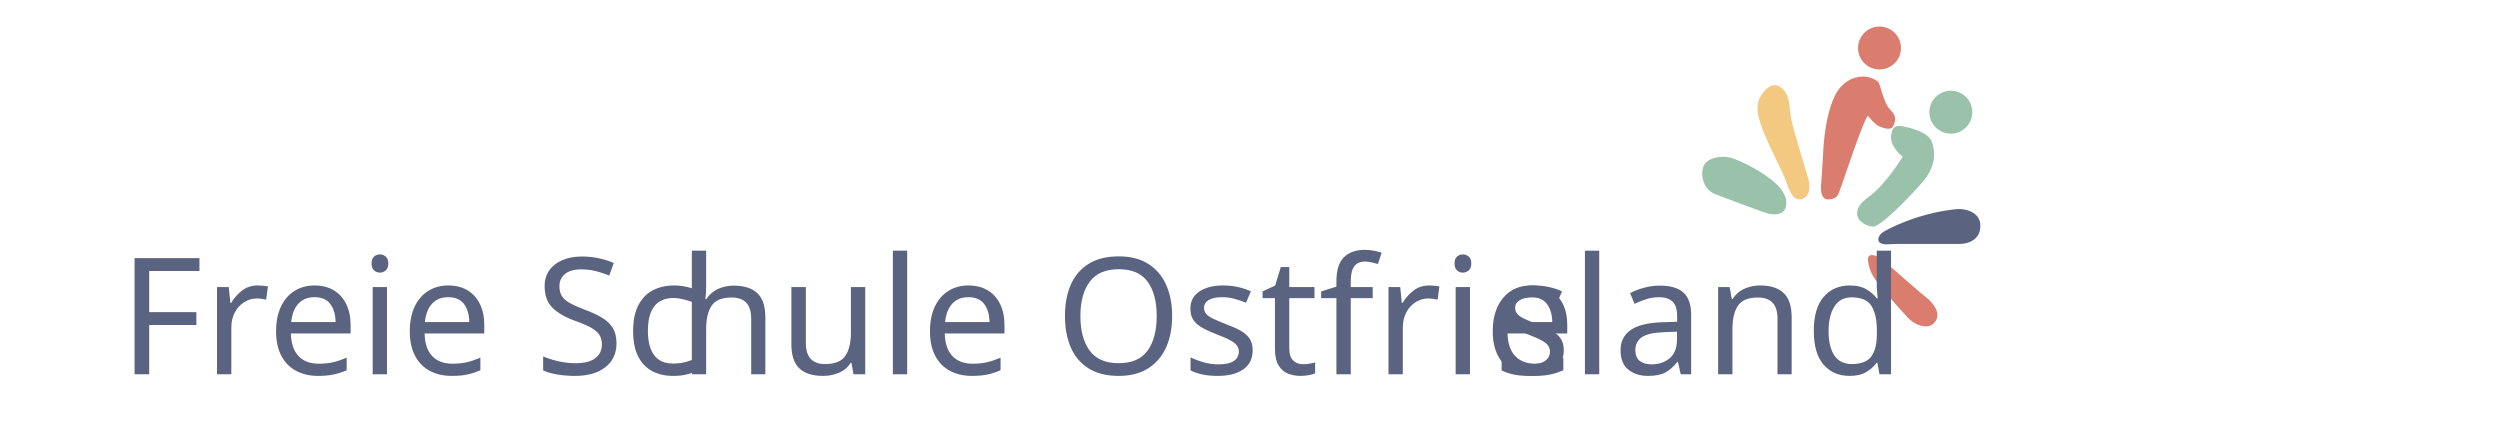
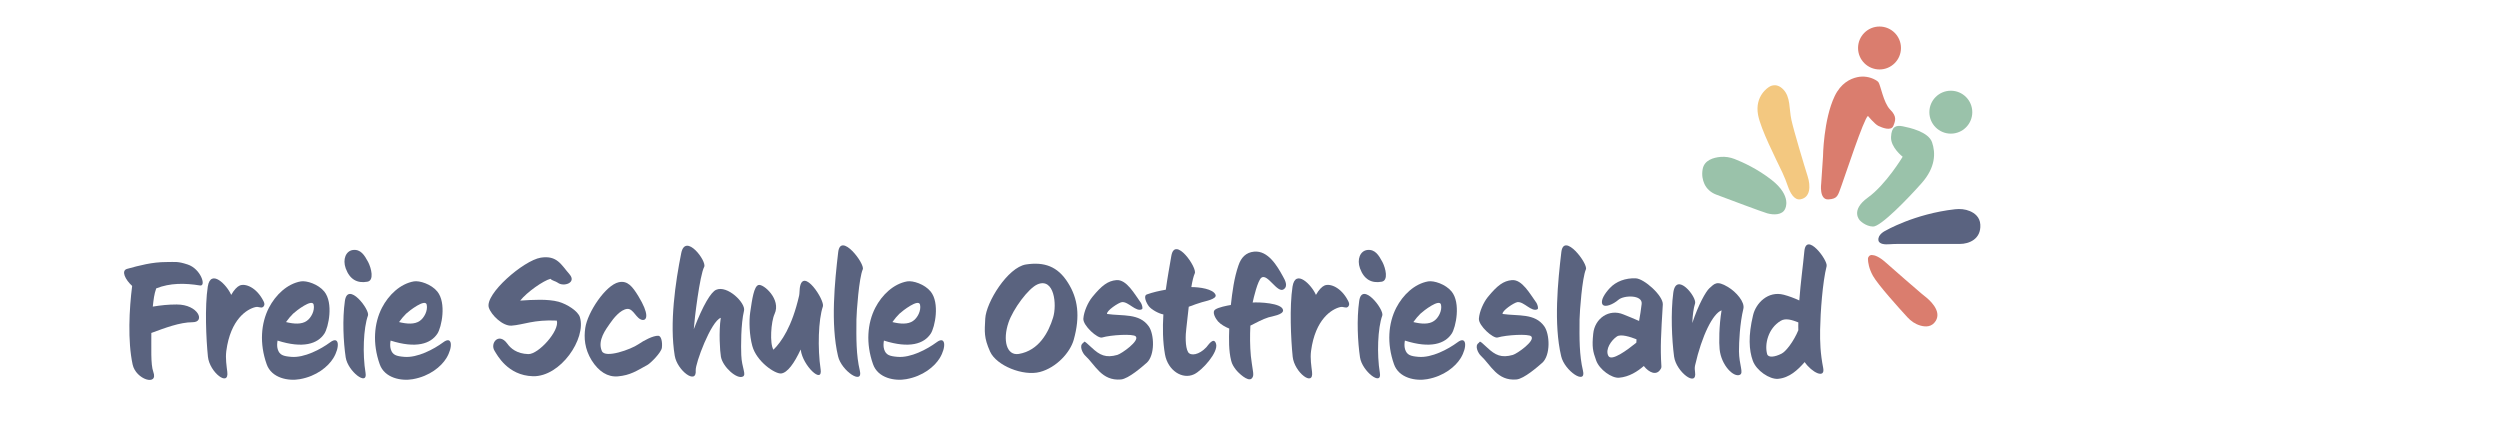
<svg xmlns="http://www.w3.org/2000/svg" id="Ebene_1" version="1.1" viewBox="0 0 1252.2 216.8">
  <defs>
    <style>
      .st0 {
        fill: #5a6380;
      }

      .st1 {
        fill: #f3c880;
      }

      .st2 {
-         fill: #5a637f;
-         font-family: CCSignLanguage-Regular, CCSignLanguage;
+         fill: #da7d6e;
      }

      .st3 {
-         fill: #da7d6e;
+         fill: #5a637f;
      }

      .st4 {
        fill: #9ac2aa;
      }
- 
-       .st5 {
-         font-size: 24.44px;
-       }
- 
-       .st6 {
-         font-size: 33.95px;
-       }
- 
-       .st7 {
-         font-size: 81.47px;
-       }
    </style>
  </defs>
  <g>
    <path class="st0" d="M979.28,104.81c2.5-.28,5.05-.06,7.37.92,2.48,1.04,5.02,3.02,5.25,6.74.45,7.45-5.87,9.71-10.16,9.71h-30.43c-1.68,0-3.37.03-5.04.16-1.89.15-5.08.08-5.4-1.97-.45-2.94,3.39-4.74,3.39-4.74,0,0,14.62-8.56,35.02-10.82Z" />
-     <path class="st3" d="M935.62,129.72c-.03-1.09.85-2.02,1.94-1.99,1.4.04,3.65.78,6.92,3.7,5.22,4.66,14.73,12.85,17.9,15.57.54.47,1.09.91,1.66,1.35,2.09,1.59,8.76,7.26,5.5,12.43-1.92,3.05-5.02,3.05-7.65,2.29s-4.74-2.24-6.52-4.18c-4.2-4.58-14.7-16.2-17.22-20.68-2.06-3.67-2.49-6.77-2.54-8.49Z" />
+     <path class="st2" d="M935.62,129.72c-.03-1.09.85-2.02,1.94-1.99,1.4.04,3.65.78,6.92,3.7,5.22,4.66,14.73,12.85,17.9,15.57.54.47,1.09.91,1.66,1.35,2.09,1.59,8.76,7.26,5.5,12.43-1.92,3.05-5.02,3.05-7.65,2.29s-4.74-2.24-6.52-4.18c-4.2-4.58-14.7-16.2-17.22-20.68-2.06-3.67-2.49-6.77-2.54-8.49Z" />
    <path class="st4" d="M894.14,104.57s3.61-6.32-6.77-14.45c-7.12-5.57-14.55-8.91-18.53-10.47-2.24-.87-4.64-1.27-7.03-1.06-3.53.31-8.16,1.59-8.98,6.11-.55,3,0,5.49.87,7.4,1.12,2.49,3.28,4.37,5.84,5.34,6.52,2.46,23.05,8.67,25.58,9.39,3.16.9,7.66.98,9.03-2.26Z" />
    <path class="st1" d="M886.01,43.61s-7.26,4.24-5.42,14c1.35,7.14,8.74,21.58,12.15,28.77,1.08,2.28,1.99,4.63,2.81,7.02,1.02,2.93,3.03,7.02,6.26,6.43,4.97-.9,5.19-6.55,3.61-11.51s-6.91-22.68-8.13-28.22-.36-11.51-4.13-15.35c-3.77-3.84-7.16-1.13-7.16-1.13Z" />
    <path class="st4" d="M931.61,110.44s-5.09-4.97,4-11.51c9.09-6.55,17.4-20.42,17.4-20.42,0,0-6.05-4.64-5.83-9.84s2.4-6.1,5.83-5.42,12.91,2.74,14.72,8.03,1.81,12.51-5.19,20.42-20.55,21.89-24.38,21.78c-3.84-.11-6.55-3.04-6.55-3.04Z" />
-     <path class="st3" d="M939.32,40c-2.74-1.52-5.97-2.01-9.03-1.35-3.61.78-8.26,3.1-11.32,9.47-5.64,11.74-5.87,30.38-5.87,30.38l-.9,13.42s-1.13,8.24,3.61,7.96,4.74-2.01,6.55-6.9,11.17-33.57,13.26-34.92c0,0,3.37,4.12,5.22,5s6.36,2.74,7.49,0,1.81-4.77-1.58-8.16-4.82-12.42-5.91-13.77c-.31-.39-.87-.77-1.51-1.13Z" />
+     <path class="st2" d="M939.32,40c-2.74-1.52-5.97-2.01-9.03-1.35-3.61.78-8.26,3.1-11.32,9.47-5.64,11.74-5.87,30.38-5.87,30.38l-.9,13.42s-1.13,8.24,3.61,7.96,4.74-2.01,6.55-6.9,11.17-33.57,13.26-34.92c0,0,3.37,4.12,5.22,5s6.36,2.74,7.49,0,1.81-4.77-1.58-8.16-4.82-12.42-5.91-13.77c-.31-.39-.87-.77-1.51-1.13Z" />
    <circle class="st4" cx="977.13" cy="56.19" r="10.75" />
-     <circle class="st3" cx="941.41" cy="24.04" r="10.75" />
+     <circle class="st2" cx="941.41" cy="24.04" r="10.75" />
  </g>
-   <text class="st2" transform="translate(59.5 187.47)">
-     <tspan class="st7" x="0" y="0">Freie Sc</tspan>
-     <tspan class="st6" x="272.19" y="-17.13"> </tspan>
-     <tspan class="st7" x="280.1" y="0">hule Ostfrie</tspan>
-     <tspan class="st5" x="682.71" y="-20.56"> </tspan>
-     <tspan class="st7" x="688.41" y="0">sland</tspan>
-   </text>
+   <g>
+     <path class="st3" d="M78.24,144.45c-1.06,3.01-1.3,5.54-1.71,9.12,4.07-.65,7.5-1.06,11.98-1.06,10.92,0,14.42,8.88,7.98,8.88s-14.01,2.93-20.69,5.38c.08,7.17-.41,15.64.98,19.47,2.69,7.33-8.72,3.91-10.35-3.67-2.53-11.73-1.71-27.86-.24-39.35-3.42-3.1-5.7-7.66-2.53-8.55,6.19-1.71,12.55-3.42,19.71-3.42,4.56,0,5.62-.41,10.59,1.22,6.6,2.12,9.53,11.08,6.19,10.51-7.5-1.22-14.99-1.3-21.91,1.47Z" />
+     <path class="st3" d="M131.76,153.74c-1.06.82-2.12-.33-3.83.08-4.15.98-12.46,5.95-14.58,22-.49,3.83.16,7.49.49,10.43.98,7.82-8.88.24-9.69-7.58-.9-8.63-1.63-25.17-.08-35.11,1.47-9.21,9.61-.82,11.73,4.15,1.47-2.61,3.01-4.15,4.32-4.72,2.77-1.14,8.31.9,11.81,7.74,1.06,1.96.16,2.69-.16,3.01Z" />
+     <path class="st3" d="M150.26,189.91c-5.78,1.06-14.26-.49-16.7-7.5-3.67-10.35-2.85-20.53,1.14-28.27,3.34-6.44,9.12-11.98,15.97-13.2,2.85-.49,8.72,1.38,11.73,5.05,4.73,5.78,2.12,18,.08,21.1-3.34,5.13-10.67,7.58-23.46,3.5-.24,1.38-.33,2.93.08,4.32.9,2.93,2.77,3.5,6.76,3.83,6.6.57,14.83-3.83,19.47-7.25,4.73-3.58,4.97,2.44,1.63,7.9-2.61,4.24-8.39,9.04-16.7,10.51ZM146.84,157.08c-1.22,1.22-2.44,2.61-3.58,4.24,3.99.98,7.82,1.22,10.35-.57,2.2-1.47,4.15-5.13,3.5-8.15-.73-3.18-8.8,3.1-10.26,4.48Z" />
+     <path class="st3" d="M183.09,186.73c1.22,7.01-8.88-.73-9.94-7.74-1.14-7.66-1.71-19.06-.41-28.19,1.39-10.18,12.63,4.32,11.57,7.25-2.28,6.19-2.77,19.47-1.22,28.68ZM183.99,141.11c-5.05.9-8.8-1.14-10.83-6.68-1.63-4.56.08-8.72,3.58-9.21,3.91-.49,5.78,2.53,7.66,6.03,1.63,3.18,3.1,9.29-.41,9.86Z" />
+     <path class="st3" d="M206.88,189.91c-5.78,1.06-14.26-.49-16.7-7.5-3.67-10.35-2.85-20.53,1.14-28.27,3.34-6.44,9.12-11.98,15.97-13.2,2.85-.49,8.72,1.38,11.73,5.05,4.73,5.78,2.12,18,.08,21.1-3.34,5.13-10.67,7.58-23.46,3.5-.24,1.38-.33,2.93.08,4.32.9,2.93,2.77,3.5,6.76,3.83,6.6.57,14.83-3.83,19.47-7.25,4.73-3.58,4.97,2.44,1.63,7.9-2.61,4.24-8.39,9.04-16.7,10.51ZM203.46,157.08c-1.22,1.22-2.44,2.61-3.58,4.24,3.99.98,7.82,1.22,10.35-.57,2.2-1.47,4.15-5.13,3.5-8.15-.73-3.18-8.8,3.1-10.26,4.48Z" />
+     <path class="st3" d="M266.92,188.44c-12.71-.33-18-10.83-19.15-12.63-2.53-3.83,2.04-9.53,6.27-3.75,1.71,2.44,4.81,5.13,10.59,5.3,5.05.16,15.8-11.73,14.26-16.78-11.57-.57-16.7,2.12-22.73,2.53-4.4.24-10.1-5.3-11.32-9.04-2.12-6.76,17.43-23.62,25.99-25.01,8.23-1.3,10.27,3.58,14.42,8.31,3.75,4.32-3.01,6.44-5.87,4.24-1.14-.81-2.77-.98-3.67-1.96-3.5.9-11.73,6.6-15.15,10.92,6.19-.41,13.77-.9,19.23.57,4.32,1.22,9.78,4.72,10.67,7.74,3.26,10.75-9.69,29.9-23.54,29.57Z" />
+     <path class="st3" d="M324.36,182.74c-5.62,3.1-8.64,5.21-14.91,5.78-5.05.41-9.53-2.36-13.12-8.06-3.5-5.7-3.91-11.24-3.18-16.21,1.14-7.82,10.18-21.43,16.78-22.89,4.48-.98,6.92,2.28,9.78,6.92,5.54,9.04,4.4,12.22,2.12,11.98-3.18-.41-4.48-5.78-7.66-5.54-3.42.33-6.92,4.73-8.8,7.5-1.71,2.53-6.27,8.23-3.91,13.61,1.63,3.83,14.58-.82,18.33-3.42,2.69-1.87,7.33-4.32,9.94-4.24,1.55.08,2.12,3.34,1.79,6.03-.33,2.44-5.7,7.74-7.17,8.55Z" />
+     <path class="st3" d="M371.29,177.85c.24,6.44,2.69,9.78.81,10.75-2.93,1.55-10.02-4.73-11-9.86-.49-2.69-1.14-12.55-.08-19.55-4.89,1.71-12.79,22.89-12.55,26.31.57,7.5-9.29.08-10.51-7.33-2.69-16.21.33-36.82,3.26-51.41,2.12-10.35,12.95,4.15,11.49,6.92-2.2,4.15-4.89,26.15-5.21,31.2,4.73-12.3,8.64-18.57,11.16-19.71,5.62-2.53,14.91,6.6,14.01,10.43-1.63,6.76-1.55,18.09-1.38,22.24Z" />
+     <path class="st3" d="M411.04,184.94c1.14,7.82-8.96-1.79-9.94-9.61l-.08-.24c-3.18,6.84-6.6,11.65-9.78,11.98-3.18.24-12.3-6.03-14.42-13.77-1.47-5.3-1.71-12.55-1.06-16.86.98-6.68,1.87-13.03,4.15-13.69,2.44-.73,11.49,7.17,8.06,14.5-1.79,3.83-2.53,14.83-.57,17.92,3.91-3.83,9.29-11.41,12.87-27.13.24-1.22.16-2.53.33-3.75,1.47-11,12.63,6.11,11.57,9.21-2.28,6.52-2.69,21.1-1.14,31.45Z" />
+     <path class="st3" d="M428.97,160.17c-.08,9.29-.16,17.68,1.71,25.5,1.79,7.41-9.21.16-10.92-7.25-3.83-16.13-1.63-37.64.08-52.14,1.22-10.26,13.52,5.87,12.3,8.64-1.87,4.24-3.1,21.02-3.18,25.25Z" />
+     <path class="st3" d="M453.98,189.91c-5.78,1.06-14.26-.49-16.7-7.5-3.67-10.35-2.85-20.53,1.14-28.27,3.34-6.44,9.12-11.98,15.97-13.2,2.85-.49,8.72,1.38,11.73,5.05,4.73,5.78,2.12,18,.08,21.1-3.34,5.13-10.67,7.58-23.46,3.5-.24,1.38-.33,2.93.08,4.32.9,2.93,2.77,3.5,6.76,3.83,6.6.57,14.83-3.83,19.47-7.25,4.73-3.58,4.97,2.44,1.63,7.9-2.61,4.24-8.39,9.04-16.7,10.51ZM450.56,157.08c-1.22,1.22-2.44,2.61-3.58,4.24,3.99.98,7.82,1.22,10.35-.57,2.2-1.47,4.15-5.13,3.5-8.15-.73-3.18-8.8,3.1-10.26,4.48Z" />
+     <path class="st3" d="M520.86,186.32c-8.39,2.2-21.75-3.18-24.93-10.18-3.18-7.09-2.77-9.94-2.44-16.54.41-8.15,11.24-25.66,20.37-27.13,9.04-1.38,15.89.81,21.1,9.21,4.89,7.74,6.19,16.62,2.85,28.51-1.79,6.35-8.64,13.93-16.94,16.13ZM519.72,142.41c-4.56,1.87-12.3,12.38-14.58,19.14-3.01,8.8-.98,16.78,5.21,15.72,10.02-1.71,14.83-10.75,17.11-18.17,2.04-6.6.57-20.12-7.74-16.7Z" />
+     <path class="st3" d="M574.31,181.76c-2.04,1.79-9.04,7.98-12.87,8.31-9.69.82-12.79-7.25-17.92-11.98-1.14-1.06-3.18-4.81-1.06-6.27.98-.65-.16-1.87,4.32,2.28,4.07,3.83,7.09,5.29,12.87,3.67,2.2-.65,11.32-7.09,9.21-9.29-1.3-1.38-12.46-.73-16.86.57-2.2.65-9.61-5.95-9.37-9.45.24-3.58,2.36-8.23,4.48-10.83,4.81-5.87,7.82-8.07,12.06-8.47,5.13-.41,9.04,6.92,12.3,11.41.33.49,1.22,2.77.49,3.18-2.93,1.55-6.68-3.83-9.94-3.58-1.71.16-8.07,4.48-7.5,5.95,7.82,1.14,16.13-.49,20.86,6.19,2.77,3.91,3.26,14.42-1.06,18.33Z" />
+     <path class="st3" d="M598.1,187.47c-5.87,2.77-13.12-1.87-14.58-9.94-1.14-6.44-1.22-13.28-.81-20.04-2.36-.41-6.03-2.44-7.33-4.16-1.22-1.63-2.85-5.21-.9-5.87,2.93-1.06,6.19-1.79,9.45-2.36.81-5.95,1.87-11.65,2.77-16.95,1.79-10.26,13.12,6.03,11.73,8.8-.57,1.22-1.22,3.75-1.71,6.84,3.99,0,11,.9,12.14,3.91.73,2.12-5.3,3.18-6.84,3.67-1.79.49-4.15,1.38-6.6,2.28-.57,4.81-.98,9.21-1.22,10.92-.41,3.01-.65,9.21.9,11.81,1.3,2.04,5.54,1.38,9.12-2.44.9-.98,3.75-5.54,4.89-1.71,1.22,4.24-7.01,13.36-11,15.23Z" />
+     <path class="st3" d="M631.83,139.07c-1.87,1.39-3.91,10.1-4.4,12.46,2.85-.24,14.83.16,15.23,3.83.24,2.28-5.62,3.1-7.25,3.58-3.18.98-6.11,2.69-9.12,4.16-.24,5.05-.24,10.18.24,15.23.24,2.53.73,5.05,1.06,7.58.16,1.22.41,2.61-.65,3.67-1.87,1.87-6.84-3.01-7.9-4.4s-1.96-2.77-2.36-4.48c-1.3-5.05-1.14-10.92-.98-16.13-1.87-.73-4.24-2.04-5.62-3.58-1.06-1.22-3.26-4.64-1.39-5.95,1.63-1.14,5.87-1.96,7.82-2.28.73-6.52,1.63-13.6,3.83-19.88,1.3-3.83,3.67-6.44,7.82-6.84,7.01-.65,11.57,7.17,14.42,12.38,1.06,1.87,2.77,4.97.33,6.52-3.18,2.04-7.98-8.07-11.08-5.87Z" />
+     <path class="st3" d="M675.09,153.74c-1.06.82-2.12-.33-3.83.08-4.15.98-12.46,5.95-14.58,22-.49,3.83.16,7.49.49,10.43.98,7.82-8.88.24-9.69-7.58-.9-8.63-1.63-25.17-.08-35.11,1.47-9.21,9.61-.82,11.73,4.15,1.47-2.61,3.01-4.15,4.32-4.72,2.77-1.14,8.31.9,11.81,7.74,1.06,1.96.16,2.69-.16,3.01Z" />
+     <path class="st3" d="M691.14,186.73c1.22,7.01-8.88-.73-9.94-7.74-1.14-7.66-1.71-19.06-.41-28.19,1.38-10.18,12.63,4.32,11.57,7.25-2.28,6.19-2.77,19.47-1.22,28.68ZM692.03,141.11c-5.05.9-8.8-1.14-10.83-6.68-1.63-4.56.08-8.72,3.58-9.21,3.91-.49,5.78,2.53,7.66,6.03,1.63,3.18,3.1,9.29-.41,9.86Z" />
+     <path class="st3" d="M714.92,189.91c-5.78,1.06-14.26-.49-16.7-7.5-3.67-10.35-2.85-20.53,1.14-28.27,3.34-6.44,9.12-11.98,15.97-13.2,2.85-.49,8.72,1.38,11.73,5.05,4.72,5.78,2.12,18,.08,21.1-3.34,5.13-10.67,7.58-23.46,3.5-.25,1.38-.33,2.93.08,4.32.9,2.93,2.77,3.5,6.76,3.83,6.6.57,14.83-3.83,19.47-7.25,4.72-3.58,4.97,2.44,1.63,7.9-2.61,4.24-8.39,9.04-16.7,10.51ZM711.5,157.08c-1.22,1.22-2.44,2.61-3.58,4.24,3.99.98,7.82,1.22,10.35-.57,2.2-1.47,4.16-5.13,3.5-8.15-.73-3.18-8.8,3.1-10.26,4.48Z" />
+     <path class="st3" d="M772.43,181.76c-2.04,1.79-9.04,7.98-12.87,8.31-9.69.82-12.79-7.25-17.92-11.98-1.14-1.06-3.18-4.81-1.06-6.27.98-.65-.16-1.87,4.32,2.28,4.07,3.83,7.09,5.29,12.87,3.67,2.2-.65,11.32-7.09,9.21-9.29-1.3-1.38-12.46-.73-16.86.57-2.2.65-9.61-5.95-9.37-9.45.25-3.58,2.36-8.23,4.48-10.83,4.81-5.87,7.82-8.07,12.06-8.47,5.13-.41,9.04,6.92,12.3,11.41.33.49,1.22,2.77.49,3.18-2.93,1.55-6.68-3.83-9.94-3.58-1.71.16-8.07,4.48-7.5,5.95,7.82,1.14,16.13-.49,20.86,6.19,2.77,3.91,3.26,14.42-1.06,18.33Z" />
+     <path class="st3" d="M791.17,160.17c-.08,9.29-.16,17.68,1.71,25.5,1.79,7.41-9.21.16-10.92-7.25-3.83-16.13-1.63-37.64.08-52.14,1.22-10.26,13.52,5.87,12.3,8.64-1.87,4.24-3.1,21.02-3.18,25.25Z" />
+     <path class="st3" d="M832.15,183.07c.08,1.06-.08,1.38-.49,1.96-1.96,3.18-5.62,1.71-8.31-1.71-3.1,2.69-7.33,5.46-12.38,5.87-3.67.33-9.86-4.07-11.49-8.64-1.71-4.64-2.12-6.92-1.47-13.36.73-7.74,7.98-12.71,15.15-9.69,2.61,1.06,5.3,2.12,7.82,3.26.49-2.77.98-5.62,1.3-8.55.49-4.64-8.96-4.4-11.65-2.04-2.61,2.28-6.84,4.07-7.98,2.28-1.14-1.96,1.22-5.54,3.67-8.15,3.1-3.34,7.9-5.13,13.03-4.89,4.16.16,13.77,8.72,13.52,13.12-.9,14.75-1.3,21.51-.73,30.55ZM809.83,168.56c-2.77,1.87-5.95,6.44-4.24,9.69,1.55,2.93,9.37-2.85,14.01-6.6.08-.57.08-1.14.08-1.71-3.1-1.22-7.9-2.77-9.86-1.38Z" />
+     <path class="st3" d="M871.01,175.82c.08,7.09,2.44,10.92.49,11.89-3.01,1.55-9.37-4.64-10.18-12.79-.33-2.93-.33-11.73.98-19.47-4.32,1.55-9.86,12.55-13.28,27.62-.24,1.06-.16,2.44,0,3.34,1.14,7.82-9.45-.08-10.51-7.82-1.14-8.64-1.71-22-.41-31.85,1.38-11.08,11.98,2.12,10.92,5.29-.73,2.2-1.22,5.7-1.38,9.78,3.01-9.12,6.76-15.8,8.55-17.43,2.53-2.2,3.58-4.07,9.29-.65,4.24,2.53,8.55,7.58,7.74,10.92-1.79,7.41-2.2,16.7-2.2,21.18Z" />
+     <path class="st3" d="M911.66,165.14c-.08,6.19.08,11.73,1.55,19.23,1.06,5.54-5.7,2.2-9.29-3.01-3.5,3.99-7.66,7.9-13.36,8.39-4.16.33-10.84-4.07-12.63-9.12-1.87-5.13-2.36-12.46.16-22.81,1.38-5.87,7.41-12.3,15.4-10.18,2.44.65,5.13,1.63,7.74,2.85.65-8.88,1.87-17.51,2.53-24.6.9-10.02,11.89,4.48,11.16,7.41-2.04,8.07-3.1,22.97-3.26,31.85ZM900.75,161.48c-3.1-1.22-6.35-2.28-8.8-.81-6.44,3.83-8.15,11.89-6.84,16.62.49,1.96,3.75,1.63,7.25-.16,2.04-.98,5.95-5.87,8.39-11.73,0-1.3-.08-2.61,0-3.91Z" />
+   </g>
</svg>
